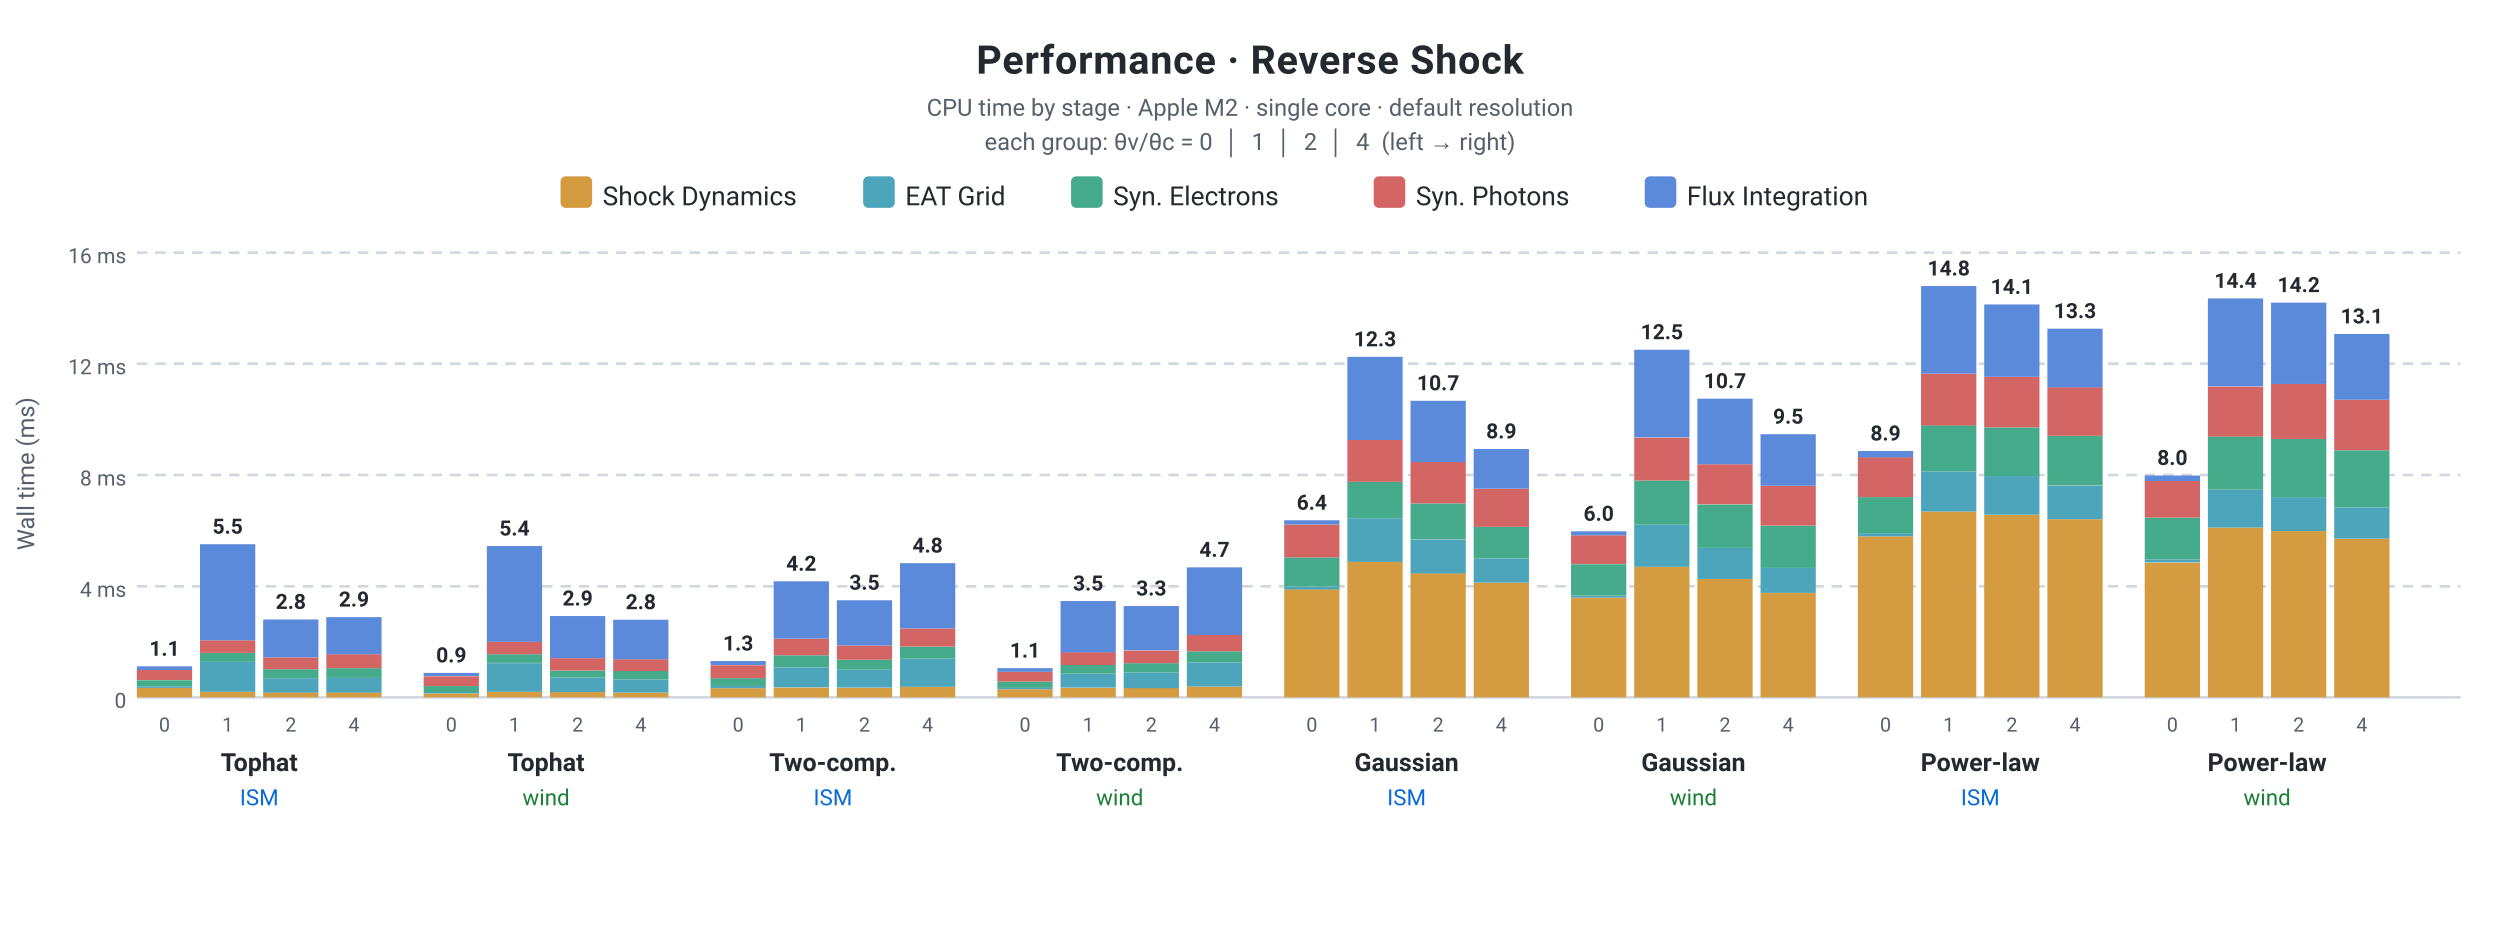
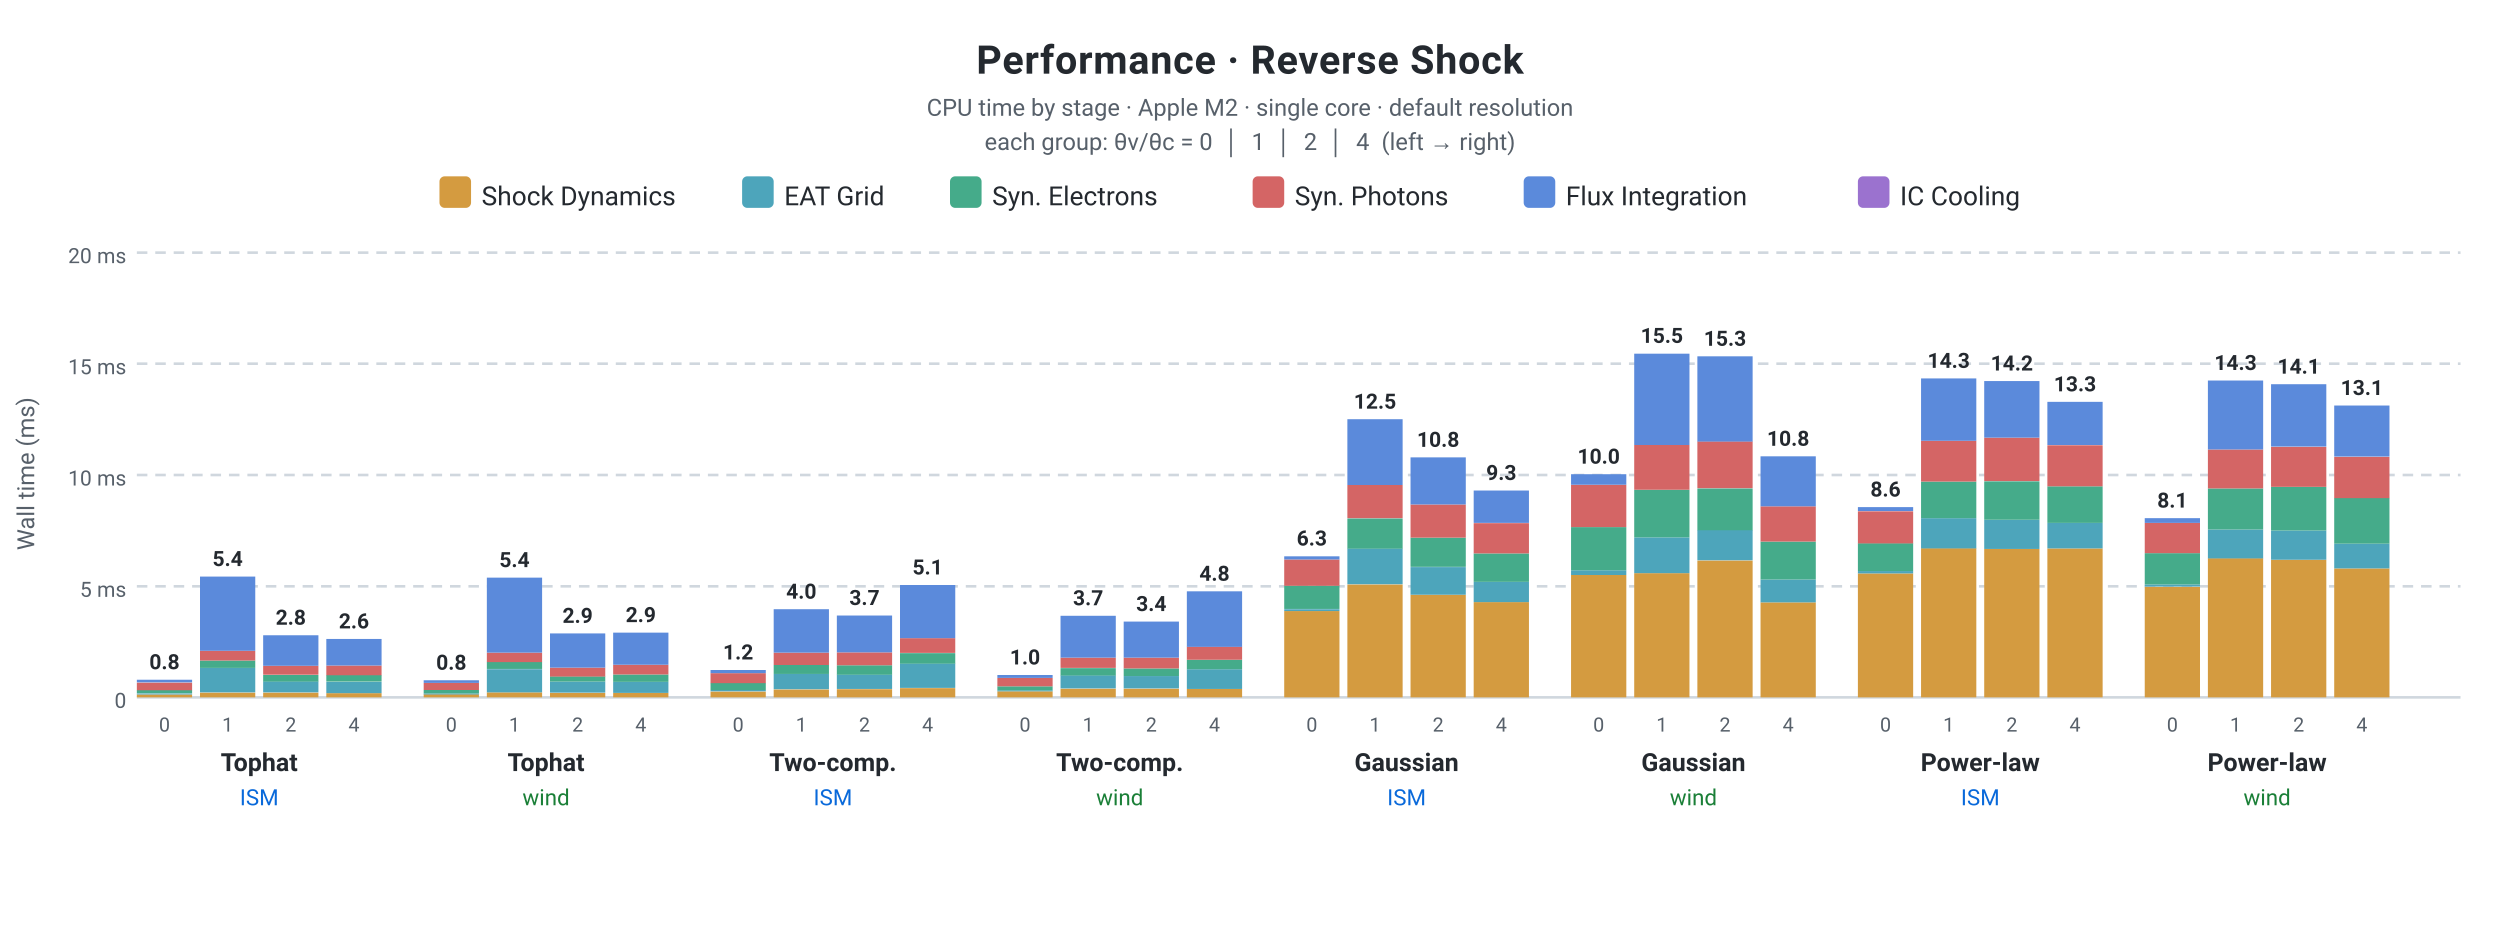
<svg xmlns="http://www.w3.org/2000/svg" viewBox="0 0 950 360" font-family="-apple-system, 'Segoe UI', Roboto, 'Helvetica Neue', Arial, sans-serif">
  <style>
    .cp { fill: #24292F; }
    .cs { fill: #57606A; }
    .cb { fill: #24292F; }
    .mi { fill: #0969DA; }
    .mw { fill: #1A7F37; }
    .gl { stroke: #D0D7DE; fill: none; }
  </style>
  <rect width="950" height="360" fill="transparent" rx="12" />
  <text x="475" y="28" text-anchor="middle" font-size="15" font-weight="700" class="cp" letter-spacing="0.3">Performance · Reverse Shock</text>
  <text x="475" y="44" text-anchor="middle" font-size="9" class="cs">CPU time by stage · Apple M2 · single core · default resolution</text>
  <text x="475" y="57" text-anchor="middle" font-size="9" class="cs">each group: θv/θc = 0 │ 1 │ 2 │ 4 (left → right)</text>
-   <rect x="213" y="67" width="12" height="12" rx="2" fill="#D49B40" />
-   <text x="229" y="78" font-size="10" class="cb">Shock Dynamics</text>
-   <rect x="328" y="67" width="12" height="12" rx="2" fill="#4DA5BB" />
-   <text x="344" y="78" font-size="10" class="cb">EAT Grid</text>
-   <rect x="407" y="67" width="12" height="12" rx="2" fill="#45AB8A" />
-   <text x="423" y="78" font-size="10" class="cb">Syn. Electrons</text>
-   <rect x="522" y="67" width="12" height="12" rx="2" fill="#D46565" />
-   <text x="538" y="78" font-size="10" class="cb">Syn. Photons</text>
-   <rect x="625" y="67" width="12" height="12" rx="2" fill="#5B8ADB" />
-   <text x="641" y="78" font-size="10" class="cb">Flux Integration</text>
+   <rect x="167" y="67" width="12" height="12" rx="2" fill="#D49B40" />
+   <text x="183" y="78" font-size="10" class="cb">Shock Dynamics</text>
+   <rect x="282" y="67" width="12" height="12" rx="2" fill="#4DA5BB" />
+   <text x="298" y="78" font-size="10" class="cb">EAT Grid</text>
+   <rect x="361" y="67" width="12" height="12" rx="2" fill="#45AB8A" />
+   <text x="377" y="78" font-size="10" class="cb">Syn. Electrons</text>
+   <rect x="476" y="67" width="12" height="12" rx="2" fill="#D46565" />
+   <text x="492" y="78" font-size="10" class="cb">Syn. Photons</text>
+   <rect x="579" y="67" width="12" height="12" rx="2" fill="#5B8ADB" />
+   <text x="595" y="78" font-size="10" class="cb">Flux Integration</text>
+   <rect x="706" y="67" width="12" height="12" rx="2" fill="#9B72CF" />
+   <text x="722" y="78" font-size="10" class="cb">IC Cooling</text>
  <line x1="52" y1="265" x2="935" y2="265" class="gl" stroke-width="1" />
  <line x1="52" y1="222.8" x2="935" y2="222.8" class="gl" stroke-width="1" stroke-dasharray="4,3" />
-   <text x="48" y="226.8" text-anchor="end" font-size="8" class="cs">4 ms</text>
+   <text x="48" y="226.8" text-anchor="end" font-size="8" class="cs">5 ms</text>
  <line x1="52" y1="180.5" x2="935" y2="180.5" class="gl" stroke-width="1" stroke-dasharray="4,3" />
-   <text x="48" y="184.5" text-anchor="end" font-size="8" class="cs">8 ms</text>
+   <text x="48" y="184.5" text-anchor="end" font-size="8" class="cs">10 ms</text>
  <line x1="52" y1="138.2" x2="935" y2="138.2" class="gl" stroke-width="1" stroke-dasharray="4,3" />
-   <text x="48" y="142.2" text-anchor="end" font-size="8" class="cs">12 ms</text>
+   <text x="48" y="142.2" text-anchor="end" font-size="8" class="cs">15 ms</text>
  <line x1="52" y1="96.0" x2="935" y2="96.0" class="gl" stroke-width="1" stroke-dasharray="4,3" />
-   <text x="48" y="100.0" text-anchor="end" font-size="8" class="cs">16 ms</text>
+   <text x="48" y="100.0" text-anchor="end" font-size="8" class="cs">20 ms</text>
  <text x="48" y="269" text-anchor="end" font-size="8" class="cs">0</text>
-   <rect x="52.0" y="261.4" width="21" height="3.6" fill="#D49B40" />
-   <rect x="52.0" y="260.8" width="21" height="0.6" fill="#4DA5BB" />
-   <rect x="52.0" y="258.5" width="21" height="2.3" fill="#45AB8A" />
-   <rect x="52.0" y="254.6" width="21" height="3.8" fill="#D46565" />
-   <rect x="52.0" y="253.2" width="21" height="1.4" fill="#5B8ADB" />
-   <text x="62.5" y="249.2" text-anchor="middle" font-size="8" font-weight="600" class="cb">1.1</text>
-   <rect x="76.0" y="262.9" width="21" height="2.1" fill="#D49B40" />
-   <rect x="76.0" y="251.5" width="21" height="11.4" fill="#4DA5BB" />
-   <rect x="76.0" y="248.1" width="21" height="3.4" fill="#45AB8A" />
-   <rect x="76.0" y="243.3" width="21" height="4.8" fill="#D46565" />
-   <rect x="76.0" y="206.8" width="21" height="36.5" fill="#5B8ADB" />
-   <text x="86.5" y="202.8" text-anchor="middle" font-size="8" font-weight="600" class="cb">5.5</text>
-   <rect x="100.0" y="263.1" width="21" height="1.9" fill="#D49B40" />
-   <rect x="100.0" y="257.7" width="21" height="5.5" fill="#4DA5BB" />
-   <rect x="100.0" y="254.3" width="21" height="3.4" fill="#45AB8A" />
-   <rect x="100.0" y="249.8" width="21" height="4.5" fill="#D46565" />
-   <rect x="100.0" y="235.4" width="21" height="14.4" fill="#5B8ADB" />
-   <text x="110.5" y="231.4" text-anchor="middle" font-size="8" font-weight="600" class="cb">2.8</text>
-   <rect x="124.0" y="263.1" width="21" height="1.9" fill="#D49B40" />
-   <rect x="124.0" y="257.6" width="21" height="5.6" fill="#4DA5BB" />
-   <rect x="124.0" y="253.9" width="21" height="3.7" fill="#45AB8A" />
-   <rect x="124.0" y="248.6" width="21" height="5.3" fill="#D46565" />
-   <rect x="124.0" y="234.5" width="21" height="14.1" fill="#5B8ADB" />
-   <text x="134.5" y="230.5" text-anchor="middle" font-size="8" font-weight="600" class="cb">2.9</text>
-   <rect x="161.0" y="263.5" width="21" height="1.5" fill="#D49B40" />
-   <rect x="161.0" y="262.9" width="21" height="0.6" fill="#4DA5BB" />
-   <rect x="161.0" y="260.7" width="21" height="2.3" fill="#45AB8A" />
-   <rect x="161.0" y="257.0" width="21" height="3.7" fill="#D46565" />
-   <rect x="161.0" y="255.7" width="21" height="1.2" fill="#5B8ADB" />
-   <text x="171.5" y="251.7" text-anchor="middle" font-size="8" font-weight="600" class="cb">0.9</text>
-   <rect x="185.0" y="262.9" width="21" height="2.1" fill="#D49B40" />
-   <rect x="185.0" y="252.0" width="21" height="10.9" fill="#4DA5BB" />
-   <rect x="185.0" y="248.6" width="21" height="3.3" fill="#45AB8A" />
-   <rect x="185.0" y="243.8" width="21" height="4.8" fill="#D46565" />
-   <rect x="185.0" y="207.5" width="21" height="36.4" fill="#5B8ADB" />
-   <text x="195.5" y="203.5" text-anchor="middle" font-size="8" font-weight="600" class="cb">5.4</text>
-   <rect x="209.0" y="263.0" width="21" height="2.0" fill="#D49B40" />
-   <rect x="209.0" y="257.5" width="21" height="5.5" fill="#4DA5BB" />
-   <rect x="209.0" y="254.8" width="21" height="2.7" fill="#45AB8A" />
-   <rect x="209.0" y="250.1" width="21" height="4.7" fill="#D46565" />
-   <rect x="209.0" y="234.1" width="21" height="16.0" fill="#5B8ADB" />
-   <text x="219.5" y="230.1" text-anchor="middle" font-size="8" font-weight="600" class="cb">2.9</text>
-   <rect x="233.0" y="263.2" width="21" height="1.8" fill="#D49B40" />
-   <rect x="233.0" y="258.2" width="21" height="5.0" fill="#4DA5BB" />
-   <rect x="233.0" y="254.9" width="21" height="3.3" fill="#45AB8A" />
-   <rect x="233.0" y="250.5" width="21" height="4.5" fill="#D46565" />
-   <rect x="233.0" y="235.5" width="21" height="15.0" fill="#5B8ADB" />
-   <text x="243.5" y="231.5" text-anchor="middle" font-size="8" font-weight="600" class="cb">2.8</text>
-   <rect x="270.0" y="261.5" width="21" height="3.5" fill="#D49B40" />
-   <rect x="270.0" y="260.7" width="21" height="0.8" fill="#4DA5BB" />
-   <rect x="270.0" y="257.7" width="21" height="3.0" fill="#45AB8A" />
-   <rect x="270.0" y="252.8" width="21" height="4.9" fill="#D46565" />
-   <rect x="270.0" y="251.2" width="21" height="1.5" fill="#5B8ADB" />
-   <text x="280.5" y="247.2" text-anchor="middle" font-size="8" font-weight="600" class="cb">1.3</text>
-   <rect x="294.0" y="261.3" width="21" height="3.7" fill="#D49B40" />
-   <rect x="294.0" y="253.6" width="21" height="7.6" fill="#4DA5BB" />
-   <rect x="294.0" y="249.0" width="21" height="4.6" fill="#45AB8A" />
-   <rect x="294.0" y="242.7" width="21" height="6.3" fill="#D46565" />
-   <rect x="294.0" y="220.9" width="21" height="21.8" fill="#5B8ADB" />
-   <text x="304.5" y="216.9" text-anchor="middle" font-size="8" font-weight="600" class="cb">4.2</text>
-   <rect x="318.0" y="261.4" width="21" height="3.6" fill="#D49B40" />
-   <rect x="318.0" y="254.5" width="21" height="6.8" fill="#4DA5BB" />
-   <rect x="318.0" y="250.7" width="21" height="3.8" fill="#45AB8A" />
-   <rect x="318.0" y="245.3" width="21" height="5.4" fill="#D46565" />
-   <rect x="318.0" y="228.1" width="21" height="17.2" fill="#5B8ADB" />
-   <text x="328.5" y="224.1" text-anchor="middle" font-size="8" font-weight="600" class="cb">3.5</text>
-   <rect x="342.0" y="261.0" width="21" height="4.0" fill="#D49B40" />
-   <rect x="342.0" y="250.3" width="21" height="10.7" fill="#4DA5BB" />
-   <rect x="342.0" y="245.7" width="21" height="4.6" fill="#45AB8A" />
-   <rect x="342.0" y="238.8" width="21" height="6.9" fill="#D46565" />
-   <rect x="342.0" y="214.0" width="21" height="24.8" fill="#5B8ADB" />
-   <text x="352.5" y="210.0" text-anchor="middle" font-size="8" font-weight="600" class="cb">4.8</text>
-   <rect x="379.0" y="261.9" width="21" height="3.1" fill="#D49B40" />
-   <rect x="379.0" y="261.4" width="21" height="0.5" fill="#4DA5BB" />
-   <rect x="379.0" y="259.0" width="21" height="2.4" fill="#45AB8A" />
-   <rect x="379.0" y="255.3" width="21" height="3.7" fill="#D46565" />
-   <rect x="379.0" y="253.9" width="21" height="1.4" fill="#5B8ADB" />
-   <text x="389.5" y="249.9" text-anchor="middle" font-size="8" font-weight="600" class="cb">1.1</text>
-   <rect x="403.0" y="261.4" width="21" height="3.6" fill="#D49B40" />
-   <rect x="403.0" y="256.0" width="21" height="5.3" fill="#4DA5BB" />
-   <rect x="403.0" y="252.7" width="21" height="3.3" fill="#45AB8A" />
-   <rect x="403.0" y="247.8" width="21" height="4.9" fill="#D46565" />
-   <rect x="403.0" y="228.4" width="21" height="19.5" fill="#5B8ADB" />
-   <text x="413.5" y="224.4" text-anchor="middle" font-size="8" font-weight="600" class="cb">3.5</text>
-   <rect x="427.0" y="261.4" width="21" height="3.6" fill="#D49B40" />
-   <rect x="427.0" y="255.5" width="21" height="6.0" fill="#4DA5BB" />
-   <rect x="427.0" y="252.0" width="21" height="3.5" fill="#45AB8A" />
-   <rect x="427.0" y="247.2" width="21" height="4.8" fill="#D46565" />
-   <rect x="427.0" y="230.3" width="21" height="16.8" fill="#5B8ADB" />
-   <text x="437.5" y="226.3" text-anchor="middle" font-size="8" font-weight="600" class="cb">3.3</text>
-   <rect x="451.0" y="260.9" width="21" height="4.1" fill="#D49B40" />
-   <rect x="451.0" y="251.7" width="21" height="9.2" fill="#4DA5BB" />
-   <rect x="451.0" y="247.5" width="21" height="4.2" fill="#45AB8A" />
-   <rect x="451.0" y="241.3" width="21" height="6.2" fill="#D46565" />
-   <rect x="451.0" y="215.6" width="21" height="25.7" fill="#5B8ADB" />
-   <text x="461.5" y="211.6" text-anchor="middle" font-size="8" font-weight="600" class="cb">4.7</text>
-   <rect x="488.0" y="223.9" width="21" height="41.1" fill="#D49B40" />
-   <rect x="488.0" y="222.9" width="21" height="1.1" fill="#4DA5BB" />
-   <rect x="488.0" y="211.8" width="21" height="11.1" fill="#45AB8A" />
-   <rect x="488.0" y="199.3" width="21" height="12.5" fill="#D46565" />
-   <rect x="488.0" y="197.7" width="21" height="1.6" fill="#5B8ADB" />
-   <text x="498.5" y="193.7" text-anchor="middle" font-size="8" font-weight="600" class="cb">6.4</text>
-   <rect x="512.0" y="213.4" width="21" height="51.6" fill="#D49B40" />
-   <rect x="512.0" y="196.9" width="21" height="16.6" fill="#4DA5BB" />
-   <rect x="512.0" y="183.1" width="21" height="13.8" fill="#45AB8A" />
-   <rect x="512.0" y="167.2" width="21" height="15.9" fill="#D46565" />
-   <rect x="512.0" y="135.6" width="21" height="31.6" fill="#5B8ADB" />
-   <text x="522.5" y="131.6" text-anchor="middle" font-size="8" font-weight="600" class="cb">12.3</text>
-   <rect x="536.0" y="217.8" width="21" height="47.2" fill="#D49B40" />
-   <rect x="536.0" y="205.0" width="21" height="12.9" fill="#4DA5BB" />
-   <rect x="536.0" y="191.3" width="21" height="13.6" fill="#45AB8A" />
-   <rect x="536.0" y="175.5" width="21" height="15.8" fill="#D46565" />
-   <rect x="536.0" y="152.3" width="21" height="23.3" fill="#5B8ADB" />
-   <text x="546.5" y="148.3" text-anchor="middle" font-size="8" font-weight="600" class="cb">10.7</text>
-   <rect x="560.0" y="221.4" width="21" height="43.6" fill="#D49B40" />
-   <rect x="560.0" y="212.2" width="21" height="9.2" fill="#4DA5BB" />
-   <rect x="560.0" y="200.2" width="21" height="12.0" fill="#45AB8A" />
-   <rect x="560.0" y="185.7" width="21" height="14.5" fill="#D46565" />
-   <rect x="560.0" y="170.6" width="21" height="15.1" fill="#5B8ADB" />
-   <text x="570.5" y="166.6" text-anchor="middle" font-size="8" font-weight="600" class="cb">8.9</text>
-   <rect x="597.0" y="227.1" width="21" height="37.9" fill="#D49B40" />
-   <rect x="597.0" y="226.3" width="21" height="0.8" fill="#4DA5BB" />
-   <rect x="597.0" y="214.4" width="21" height="11.9" fill="#45AB8A" />
-   <rect x="597.0" y="203.4" width="21" height="10.9" fill="#D46565" />
-   <rect x="597.0" y="201.9" width="21" height="1.5" fill="#5B8ADB" />
-   <text x="607.5" y="197.9" text-anchor="middle" font-size="8" font-weight="600" class="cb">6.0</text>
-   <rect x="621.0" y="215.4" width="21" height="49.6" fill="#D49B40" />
-   <rect x="621.0" y="199.4" width="21" height="16.0" fill="#4DA5BB" />
-   <rect x="621.0" y="182.6" width="21" height="16.8" fill="#45AB8A" />
-   <rect x="621.0" y="166.3" width="21" height="16.3" fill="#D46565" />
-   <rect x="621.0" y="132.9" width="21" height="33.3" fill="#5B8ADB" />
-   <text x="631.5" y="128.9" text-anchor="middle" font-size="8" font-weight="600" class="cb">12.5</text>
-   <rect x="645.0" y="220.0" width="21" height="45.0" fill="#D49B40" />
-   <rect x="645.0" y="208.2" width="21" height="11.8" fill="#4DA5BB" />
-   <rect x="645.0" y="191.7" width="21" height="16.5" fill="#45AB8A" />
-   <rect x="645.0" y="176.4" width="21" height="15.2" fill="#D46565" />
-   <rect x="645.0" y="151.5" width="21" height="24.9" fill="#5B8ADB" />
-   <text x="655.5" y="147.5" text-anchor="middle" font-size="8" font-weight="600" class="cb">10.7</text>
-   <rect x="669.0" y="225.3" width="21" height="39.7" fill="#D49B40" />
-   <rect x="669.0" y="215.7" width="21" height="9.6" fill="#4DA5BB" />
-   <rect x="669.0" y="199.7" width="21" height="16.1" fill="#45AB8A" />
-   <rect x="669.0" y="184.6" width="21" height="15.1" fill="#D46565" />
-   <rect x="669.0" y="165.0" width="21" height="19.6" fill="#5B8ADB" />
-   <text x="679.5" y="161.0" text-anchor="middle" font-size="8" font-weight="600" class="cb">9.5</text>
-   <rect x="706.0" y="203.8" width="21" height="61.2" fill="#D49B40" />
-   <rect x="706.0" y="202.6" width="21" height="1.2" fill="#4DA5BB" />
-   <rect x="706.0" y="188.9" width="21" height="13.7" fill="#45AB8A" />
-   <rect x="706.0" y="173.7" width="21" height="15.2" fill="#D46565" />
-   <rect x="706.0" y="171.4" width="21" height="2.4" fill="#5B8ADB" />
-   <text x="716.5" y="167.4" text-anchor="middle" font-size="8" font-weight="600" class="cb">8.9</text>
-   <rect x="730.0" y="194.4" width="21" height="70.6" fill="#D49B40" />
-   <rect x="730.0" y="179.2" width="21" height="15.2" fill="#4DA5BB" />
-   <rect x="730.0" y="161.6" width="21" height="17.6" fill="#45AB8A" />
-   <rect x="730.0" y="142.0" width="21" height="19.7" fill="#D46565" />
-   <rect x="730.0" y="108.7" width="21" height="33.3" fill="#5B8ADB" />
-   <text x="740.5" y="104.7" text-anchor="middle" font-size="8" font-weight="600" class="cb">14.8</text>
-   <rect x="754.0" y="195.6" width="21" height="69.4" fill="#D49B40" />
-   <rect x="754.0" y="180.9" width="21" height="14.7" fill="#4DA5BB" />
-   <rect x="754.0" y="162.4" width="21" height="18.5" fill="#45AB8A" />
-   <rect x="754.0" y="143.2" width="21" height="19.2" fill="#D46565" />
-   <rect x="754.0" y="115.7" width="21" height="27.5" fill="#5B8ADB" />
-   <text x="764.5" y="111.7" text-anchor="middle" font-size="8" font-weight="600" class="cb">14.1</text>
-   <rect x="778.0" y="197.3" width="21" height="67.7" fill="#D49B40" />
-   <rect x="778.0" y="184.6" width="21" height="12.7" fill="#4DA5BB" />
-   <rect x="778.0" y="165.6" width="21" height="18.9" fill="#45AB8A" />
-   <rect x="778.0" y="147.1" width="21" height="18.5" fill="#D46565" />
-   <rect x="778.0" y="124.9" width="21" height="22.3" fill="#5B8ADB" />
-   <text x="788.5" y="120.9" text-anchor="middle" font-size="8" font-weight="600" class="cb">13.3</text>
-   <rect x="815.0" y="213.8" width="21" height="51.2" fill="#D49B40" />
-   <rect x="815.0" y="212.6" width="21" height="1.1" fill="#4DA5BB" />
-   <rect x="815.0" y="196.7" width="21" height="15.9" fill="#45AB8A" />
-   <rect x="815.0" y="182.7" width="21" height="14.0" fill="#D46565" />
-   <rect x="815.0" y="180.7" width="21" height="2.1" fill="#5B8ADB" />
-   <text x="825.5" y="176.7" text-anchor="middle" font-size="8" font-weight="600" class="cb">8.0</text>
-   <rect x="839.0" y="200.5" width="21" height="64.5" fill="#D49B40" />
-   <rect x="839.0" y="186.1" width="21" height="14.4" fill="#4DA5BB" />
-   <rect x="839.0" y="165.8" width="21" height="20.3" fill="#45AB8A" />
-   <rect x="839.0" y="146.9" width="21" height="19.0" fill="#D46565" />
-   <rect x="839.0" y="113.4" width="21" height="33.4" fill="#5B8ADB" />
-   <text x="849.5" y="109.4" text-anchor="middle" font-size="8" font-weight="600" class="cb">14.4</text>
-   <rect x="863.0" y="201.8" width="21" height="63.2" fill="#D49B40" />
-   <rect x="863.0" y="188.9" width="21" height="12.9" fill="#4DA5BB" />
-   <rect x="863.0" y="166.8" width="21" height="22.1" fill="#45AB8A" />
-   <rect x="863.0" y="145.9" width="21" height="20.9" fill="#D46565" />
-   <rect x="863.0" y="115.0" width="21" height="30.9" fill="#5B8ADB" />
-   <text x="873.5" y="111.0" text-anchor="middle" font-size="8" font-weight="600" class="cb">14.2</text>
-   <rect x="887.0" y="204.7" width="21" height="60.3" fill="#D49B40" />
-   <rect x="887.0" y="192.8" width="21" height="11.9" fill="#4DA5BB" />
-   <rect x="887.0" y="171.1" width="21" height="21.7" fill="#45AB8A" />
-   <rect x="887.0" y="151.9" width="21" height="19.2" fill="#D46565" />
-   <rect x="887.0" y="126.9" width="21" height="25.0" fill="#5B8ADB" />
-   <text x="897.5" y="122.9" text-anchor="middle" font-size="8" font-weight="600" class="cb">13.1</text>
+   <rect x="52.0" y="263.9" width="21" height="1.1" fill="#D49B40" />
+   <rect x="52.0" y="263.5" width="21" height="0.4" fill="#4DA5BB" />
+   <rect x="52.0" y="262.2" width="21" height="1.2" fill="#45AB8A" />
+   <rect x="52.0" y="259.4" width="21" height="2.9" fill="#D46565" />
+   <rect x="52.0" y="258.3" width="21" height="1.0" fill="#5B8ADB" />
+   <rect x="52.0" y="258.3" width="21" height="0.0" fill="#9B72CF" />
+   <text x="62.5" y="254.3" text-anchor="middle" font-size="8" font-weight="600" class="cb">0.8</text>
+   <rect x="76.0" y="263.2" width="21" height="1.8" fill="#D49B40" />
+   <rect x="76.0" y="253.8" width="21" height="9.3" fill="#4DA5BB" />
+   <rect x="76.0" y="251.0" width="21" height="2.8" fill="#45AB8A" />
+   <rect x="76.0" y="247.3" width="21" height="3.7" fill="#D46565" />
+   <rect x="76.0" y="219.1" width="21" height="28.2" fill="#5B8ADB" />
+   <rect x="76.0" y="219.1" width="21" height="0.0" fill="#9B72CF" />
+   <text x="86.5" y="215.1" text-anchor="middle" font-size="8" font-weight="600" class="cb">5.4</text>
+   <rect x="100.0" y="263.2" width="21" height="1.8" fill="#D49B40" />
+   <rect x="100.0" y="258.9" width="21" height="4.2" fill="#4DA5BB" />
+   <rect x="100.0" y="256.5" width="21" height="2.5" fill="#45AB8A" />
+   <rect x="100.0" y="253.0" width="21" height="3.4" fill="#D46565" />
+   <rect x="100.0" y="241.4" width="21" height="11.6" fill="#5B8ADB" />
+   <rect x="100.0" y="241.4" width="21" height="0.0" fill="#9B72CF" />
+   <text x="110.5" y="237.4" text-anchor="middle" font-size="8" font-weight="600" class="cb">2.8</text>
+   <rect x="124.0" y="263.4" width="21" height="1.6" fill="#D49B40" />
+   <rect x="124.0" y="259.1" width="21" height="4.3" fill="#4DA5BB" />
+   <rect x="124.0" y="256.5" width="21" height="2.5" fill="#45AB8A" />
+   <rect x="124.0" y="252.9" width="21" height="3.7" fill="#D46565" />
+   <rect x="124.0" y="242.8" width="21" height="10.1" fill="#5B8ADB" />
+   <rect x="124.0" y="242.8" width="21" height="0.0" fill="#9B72CF" />
+   <text x="134.5" y="238.8" text-anchor="middle" font-size="8" font-weight="600" class="cb">2.6</text>
+   <rect x="161.0" y="263.8" width="21" height="1.2" fill="#D49B40" />
+   <rect x="161.0" y="263.5" width="21" height="0.4" fill="#4DA5BB" />
+   <rect x="161.0" y="262.2" width="21" height="1.3" fill="#45AB8A" />
+   <rect x="161.0" y="259.5" width="21" height="2.7" fill="#D46565" />
+   <rect x="161.0" y="258.5" width="21" height="1.0" fill="#5B8ADB" />
+   <rect x="161.0" y="258.5" width="21" height="0.0" fill="#9B72CF" />
+   <text x="171.5" y="254.5" text-anchor="middle" font-size="8" font-weight="600" class="cb">0.8</text>
+   <rect x="185.0" y="263.1" width="21" height="1.9" fill="#D49B40" />
+   <rect x="185.0" y="254.3" width="21" height="8.8" fill="#4DA5BB" />
+   <rect x="185.0" y="251.5" width="21" height="2.7" fill="#45AB8A" />
+   <rect x="185.0" y="248.0" width="21" height="3.6" fill="#D46565" />
+   <rect x="185.0" y="219.5" width="21" height="28.5" fill="#5B8ADB" />
+   <rect x="185.0" y="219.5" width="21" height="0.0" fill="#9B72CF" />
+   <text x="195.5" y="215.5" text-anchor="middle" font-size="8" font-weight="600" class="cb">5.4</text>
+   <rect x="209.0" y="263.3" width="21" height="1.7" fill="#D49B40" />
+   <rect x="209.0" y="259.0" width="21" height="4.2" fill="#4DA5BB" />
+   <rect x="209.0" y="257.0" width="21" height="2.0" fill="#45AB8A" />
+   <rect x="209.0" y="253.7" width="21" height="3.4" fill="#D46565" />
+   <rect x="209.0" y="240.7" width="21" height="13.0" fill="#5B8ADB" />
+   <rect x="209.0" y="240.7" width="21" height="0.0" fill="#9B72CF" />
+   <text x="219.5" y="236.7" text-anchor="middle" font-size="8" font-weight="600" class="cb">2.9</text>
+   <rect x="233.0" y="263.3" width="21" height="1.7" fill="#D49B40" />
+   <rect x="233.0" y="259.1" width="21" height="4.2" fill="#4DA5BB" />
+   <rect x="233.0" y="256.3" width="21" height="2.8" fill="#45AB8A" />
+   <rect x="233.0" y="252.6" width="21" height="3.7" fill="#D46565" />
+   <rect x="233.0" y="240.4" width="21" height="12.2" fill="#5B8ADB" />
+   <rect x="233.0" y="240.4" width="21" height="0.0" fill="#9B72CF" />
+   <text x="243.5" y="236.4" text-anchor="middle" font-size="8" font-weight="600" class="cb">2.9</text>
+   <rect x="270.0" y="262.8" width="21" height="2.2" fill="#D49B40" />
+   <rect x="270.0" y="262.2" width="21" height="0.5" fill="#4DA5BB" />
+   <rect x="270.0" y="259.5" width="21" height="2.7" fill="#45AB8A" />
+   <rect x="270.0" y="255.8" width="21" height="3.8" fill="#D46565" />
+   <rect x="270.0" y="254.6" width="21" height="1.2" fill="#5B8ADB" />
+   <rect x="270.0" y="254.6" width="21" height="0.0" fill="#9B72CF" />
+   <text x="280.5" y="250.6" text-anchor="middle" font-size="8" font-weight="600" class="cb">1.2</text>
+   <rect x="294.0" y="262.0" width="21" height="3.0" fill="#D49B40" />
+   <rect x="294.0" y="256.1" width="21" height="5.8" fill="#4DA5BB" />
+   <rect x="294.0" y="252.7" width="21" height="3.4" fill="#45AB8A" />
+   <rect x="294.0" y="248.0" width="21" height="4.7" fill="#D46565" />
+   <rect x="294.0" y="231.5" width="21" height="16.5" fill="#5B8ADB" />
+   <rect x="294.0" y="231.5" width="21" height="0.0" fill="#9B72CF" />
+   <text x="304.5" y="227.5" text-anchor="middle" font-size="8" font-weight="600" class="cb">4.0</text>
+   <rect x="318.0" y="261.9" width="21" height="3.1" fill="#D49B40" />
+   <rect x="318.0" y="256.3" width="21" height="5.5" fill="#4DA5BB" />
+   <rect x="318.0" y="252.8" width="21" height="3.6" fill="#45AB8A" />
+   <rect x="318.0" y="247.9" width="21" height="4.9" fill="#D46565" />
+   <rect x="318.0" y="233.9" width="21" height="14.0" fill="#5B8ADB" />
+   <rect x="318.0" y="233.9" width="21" height="0.0" fill="#9B72CF" />
+   <text x="328.5" y="229.9" text-anchor="middle" font-size="8" font-weight="600" class="cb">3.7</text>
+   <rect x="342.0" y="261.5" width="21" height="3.5" fill="#D49B40" />
+   <rect x="342.0" y="252.1" width="21" height="9.3" fill="#4DA5BB" />
+   <rect x="342.0" y="248.2" width="21" height="4.0" fill="#45AB8A" />
+   <rect x="342.0" y="242.5" width="21" height="5.6" fill="#D46565" />
+   <rect x="342.0" y="222.3" width="21" height="20.2" fill="#5B8ADB" />
+   <rect x="342.0" y="222.3" width="21" height="0.0" fill="#9B72CF" />
+   <text x="352.5" y="218.3" text-anchor="middle" font-size="8" font-weight="600" class="cb">5.1</text>
+   <rect x="379.0" y="262.7" width="21" height="2.3" fill="#D49B40" />
+   <rect x="379.0" y="262.3" width="21" height="0.4" fill="#4DA5BB" />
+   <rect x="379.0" y="260.8" width="21" height="1.5" fill="#45AB8A" />
+   <rect x="379.0" y="257.6" width="21" height="3.2" fill="#D46565" />
+   <rect x="379.0" y="256.5" width="21" height="1.1" fill="#5B8ADB" />
+   <rect x="379.0" y="256.5" width="21" height="0.0" fill="#9B72CF" />
+   <text x="389.5" y="252.5" text-anchor="middle" font-size="8" font-weight="600" class="cb">1.0</text>
+   <rect x="403.0" y="261.7" width="21" height="3.3" fill="#D49B40" />
+   <rect x="403.0" y="256.6" width="21" height="5.0" fill="#4DA5BB" />
+   <rect x="403.0" y="253.9" width="21" height="2.8" fill="#45AB8A" />
+   <rect x="403.0" y="249.9" width="21" height="3.9" fill="#D46565" />
+   <rect x="403.0" y="234.0" width="21" height="15.9" fill="#5B8ADB" />
+   <rect x="403.0" y="234.0" width="21" height="0.0" fill="#9B72CF" />
+   <text x="413.5" y="230.0" text-anchor="middle" font-size="8" font-weight="600" class="cb">3.7</text>
+   <rect x="427.0" y="261.7" width="21" height="3.3" fill="#D49B40" />
+   <rect x="427.0" y="256.9" width="21" height="4.7" fill="#4DA5BB" />
+   <rect x="427.0" y="254.0" width="21" height="2.9" fill="#45AB8A" />
+   <rect x="427.0" y="249.9" width="21" height="4.1" fill="#D46565" />
+   <rect x="427.0" y="236.2" width="21" height="13.7" fill="#5B8ADB" />
+   <rect x="427.0" y="236.2" width="21" height="0.0" fill="#9B72CF" />
+   <text x="437.5" y="232.2" text-anchor="middle" font-size="8" font-weight="600" class="cb">3.4</text>
+   <rect x="451.0" y="261.8" width="21" height="3.2" fill="#D49B40" />
+   <rect x="451.0" y="254.3" width="21" height="7.5" fill="#4DA5BB" />
+   <rect x="451.0" y="250.7" width="21" height="3.6" fill="#45AB8A" />
+   <rect x="451.0" y="245.7" width="21" height="5.0" fill="#D46565" />
+   <rect x="451.0" y="224.7" width="21" height="21.1" fill="#5B8ADB" />
+   <rect x="451.0" y="224.7" width="21" height="0.0" fill="#9B72CF" />
+   <text x="461.5" y="220.7" text-anchor="middle" font-size="8" font-weight="600" class="cb">4.8</text>
+   <rect x="488.0" y="232.2" width="21" height="32.8" fill="#D49B40" />
+   <rect x="488.0" y="231.5" width="21" height="0.7" fill="#4DA5BB" />
+   <rect x="488.0" y="222.5" width="21" height="8.9" fill="#45AB8A" />
+   <rect x="488.0" y="212.6" width="21" height="10.0" fill="#D46565" />
+   <rect x="488.0" y="211.4" width="21" height="1.2" fill="#5B8ADB" />
+   <rect x="488.0" y="211.3" width="21" height="0.0" fill="#9B72CF" />
+   <text x="498.5" y="207.3" text-anchor="middle" font-size="8" font-weight="600" class="cb">6.3</text>
+   <rect x="512.0" y="222.1" width="21" height="42.9" fill="#D49B40" />
+   <rect x="512.0" y="208.4" width="21" height="13.6" fill="#4DA5BB" />
+   <rect x="512.0" y="197.0" width="21" height="11.5" fill="#45AB8A" />
+   <rect x="512.0" y="184.3" width="21" height="12.6" fill="#D46565" />
+   <rect x="512.0" y="159.3" width="21" height="25.0" fill="#5B8ADB" />
+   <rect x="512.0" y="159.3" width="21" height="0.0" fill="#9B72CF" />
+   <text x="522.5" y="155.3" text-anchor="middle" font-size="8" font-weight="600" class="cb">12.5</text>
+   <rect x="536.0" y="226.0" width="21" height="39.0" fill="#D49B40" />
+   <rect x="536.0" y="215.5" width="21" height="10.5" fill="#4DA5BB" />
+   <rect x="536.0" y="204.3" width="21" height="11.1" fill="#45AB8A" />
+   <rect x="536.0" y="191.7" width="21" height="12.6" fill="#D46565" />
+   <rect x="536.0" y="173.8" width="21" height="17.9" fill="#5B8ADB" />
+   <rect x="536.0" y="173.8" width="21" height="0.0" fill="#9B72CF" />
+   <text x="546.5" y="169.8" text-anchor="middle" font-size="8" font-weight="600" class="cb">10.8</text>
+   <rect x="560.0" y="228.8" width="21" height="36.2" fill="#D49B40" />
+   <rect x="560.0" y="221.1" width="21" height="7.7" fill="#4DA5BB" />
+   <rect x="560.0" y="210.3" width="21" height="10.8" fill="#45AB8A" />
+   <rect x="560.0" y="198.8" width="21" height="11.5" fill="#D46565" />
+   <rect x="560.0" y="186.4" width="21" height="12.3" fill="#5B8ADB" />
+   <rect x="560.0" y="186.4" width="21" height="0.0" fill="#9B72CF" />
+   <text x="570.5" y="182.4" text-anchor="middle" font-size="8" font-weight="600" class="cb">9.3</text>
+   <rect x="597.0" y="218.5" width="21" height="46.5" fill="#D49B40" />
+   <rect x="597.0" y="216.7" width="21" height="1.8" fill="#4DA5BB" />
+   <rect x="597.0" y="200.3" width="21" height="16.4" fill="#45AB8A" />
+   <rect x="597.0" y="184.2" width="21" height="16.1" fill="#D46565" />
+   <rect x="597.0" y="180.2" width="21" height="4.0" fill="#5B8ADB" />
+   <rect x="597.0" y="180.2" width="21" height="0.0" fill="#9B72CF" />
+   <text x="607.5" y="176.2" text-anchor="middle" font-size="8" font-weight="600" class="cb">10.0</text>
+   <rect x="621.0" y="217.8" width="21" height="47.2" fill="#D49B40" />
+   <rect x="621.0" y="204.2" width="21" height="13.6" fill="#4DA5BB" />
+   <rect x="621.0" y="186.1" width="21" height="18.1" fill="#45AB8A" />
+   <rect x="621.0" y="169.1" width="21" height="17.0" fill="#D46565" />
+   <rect x="621.0" y="134.4" width="21" height="34.7" fill="#5B8ADB" />
+   <rect x="621.0" y="134.3" width="21" height="0.0" fill="#9B72CF" />
+   <text x="631.5" y="130.3" text-anchor="middle" font-size="8" font-weight="600" class="cb">15.5</text>
+   <rect x="645.0" y="213.0" width="21" height="52.0" fill="#D49B40" />
+   <rect x="645.0" y="201.4" width="21" height="11.5" fill="#4DA5BB" />
+   <rect x="645.0" y="185.6" width="21" height="15.9" fill="#45AB8A" />
+   <rect x="645.0" y="167.7" width="21" height="17.8" fill="#D46565" />
+   <rect x="645.0" y="135.4" width="21" height="32.4" fill="#5B8ADB" />
+   <rect x="645.0" y="135.4" width="21" height="0.0" fill="#9B72CF" />
+   <text x="655.5" y="131.4" text-anchor="middle" font-size="8" font-weight="600" class="cb">15.3</text>
+   <rect x="669.0" y="228.9" width="21" height="36.1" fill="#D49B40" />
+   <rect x="669.0" y="220.2" width="21" height="8.7" fill="#4DA5BB" />
+   <rect x="669.0" y="205.8" width="21" height="14.4" fill="#45AB8A" />
+   <rect x="669.0" y="192.4" width="21" height="13.4" fill="#D46565" />
+   <rect x="669.0" y="173.4" width="21" height="19.0" fill="#5B8ADB" />
+   <rect x="669.0" y="173.4" width="21" height="0.0" fill="#9B72CF" />
+   <text x="679.5" y="169.4" text-anchor="middle" font-size="8" font-weight="600" class="cb">10.8</text>
+   <rect x="706.0" y="217.9" width="21" height="47.1" fill="#D49B40" />
+   <rect x="706.0" y="217.0" width="21" height="0.9" fill="#4DA5BB" />
+   <rect x="706.0" y="206.4" width="21" height="10.6" fill="#45AB8A" />
+   <rect x="706.0" y="194.3" width="21" height="12.2" fill="#D46565" />
+   <rect x="706.0" y="192.7" width="21" height="1.5" fill="#5B8ADB" />
+   <rect x="706.0" y="192.7" width="21" height="0.0" fill="#9B72CF" />
+   <text x="716.5" y="188.7" text-anchor="middle" font-size="8" font-weight="600" class="cb">8.6</text>
+   <rect x="730.0" y="208.3" width="21" height="56.7" fill="#D49B40" />
+   <rect x="730.0" y="196.9" width="21" height="11.5" fill="#4DA5BB" />
+   <rect x="730.0" y="183.0" width="21" height="13.9" fill="#45AB8A" />
+   <rect x="730.0" y="167.5" width="21" height="15.5" fill="#D46565" />
+   <rect x="730.0" y="143.8" width="21" height="23.7" fill="#5B8ADB" />
+   <rect x="730.0" y="143.8" width="21" height="0.0" fill="#9B72CF" />
+   <text x="740.5" y="139.8" text-anchor="middle" font-size="8" font-weight="600" class="cb">14.3</text>
+   <rect x="754.0" y="208.6" width="21" height="56.4" fill="#D49B40" />
+   <rect x="754.0" y="197.5" width="21" height="11.1" fill="#4DA5BB" />
+   <rect x="754.0" y="182.9" width="21" height="14.6" fill="#45AB8A" />
+   <rect x="754.0" y="166.3" width="21" height="16.5" fill="#D46565" />
+   <rect x="754.0" y="144.8" width="21" height="21.5" fill="#5B8ADB" />
+   <rect x="754.0" y="144.8" width="21" height="0.0" fill="#9B72CF" />
+   <text x="764.5" y="140.8" text-anchor="middle" font-size="8" font-weight="600" class="cb">14.2</text>
+   <rect x="778.0" y="208.4" width="21" height="56.6" fill="#D49B40" />
+   <rect x="778.0" y="198.7" width="21" height="9.7" fill="#4DA5BB" />
+   <rect x="778.0" y="184.8" width="21" height="13.9" fill="#45AB8A" />
+   <rect x="778.0" y="169.2" width="21" height="15.6" fill="#D46565" />
+   <rect x="778.0" y="152.7" width="21" height="16.4" fill="#5B8ADB" />
+   <rect x="778.0" y="152.7" width="21" height="0.0" fill="#9B72CF" />
+   <text x="788.5" y="148.7" text-anchor="middle" font-size="8" font-weight="600" class="cb">13.3</text>
+   <rect x="815.0" y="223.0" width="21" height="42.0" fill="#D49B40" />
+   <rect x="815.0" y="222.1" width="21" height="0.8" fill="#4DA5BB" />
+   <rect x="815.0" y="210.2" width="21" height="11.9" fill="#45AB8A" />
+   <rect x="815.0" y="198.7" width="21" height="11.5" fill="#D46565" />
+   <rect x="815.0" y="196.9" width="21" height="1.8" fill="#5B8ADB" />
+   <rect x="815.0" y="196.9" width="21" height="0.0" fill="#9B72CF" />
+   <text x="825.5" y="192.9" text-anchor="middle" font-size="8" font-weight="600" class="cb">8.1</text>
+   <rect x="839.0" y="212.1" width="21" height="52.9" fill="#D49B40" />
+   <rect x="839.0" y="201.2" width="21" height="11.0" fill="#4DA5BB" />
+   <rect x="839.0" y="185.6" width="21" height="15.6" fill="#45AB8A" />
+   <rect x="839.0" y="170.8" width="21" height="14.8" fill="#D46565" />
+   <rect x="839.0" y="144.6" width="21" height="26.2" fill="#5B8ADB" />
+   <rect x="839.0" y="144.6" width="21" height="0.0" fill="#9B72CF" />
+   <text x="849.5" y="140.6" text-anchor="middle" font-size="8" font-weight="600" class="cb">14.3</text>
+   <rect x="863.0" y="212.7" width="21" height="52.3" fill="#D49B40" />
+   <rect x="863.0" y="201.6" width="21" height="11.1" fill="#4DA5BB" />
+   <rect x="863.0" y="185.0" width="21" height="16.6" fill="#45AB8A" />
+   <rect x="863.0" y="169.8" width="21" height="15.2" fill="#D46565" />
+   <rect x="863.0" y="146.0" width="21" height="23.7" fill="#5B8ADB" />
+   <rect x="863.0" y="146.0" width="21" height="0.0" fill="#9B72CF" />
+   <text x="873.5" y="142.0" text-anchor="middle" font-size="8" font-weight="600" class="cb">14.1</text>
+   <rect x="887.0" y="216.0" width="21" height="49.0" fill="#D49B40" />
+   <rect x="887.0" y="206.6" width="21" height="9.4" fill="#4DA5BB" />
+   <rect x="887.0" y="189.2" width="21" height="17.4" fill="#45AB8A" />
+   <rect x="887.0" y="173.6" width="21" height="15.7" fill="#D46565" />
+   <rect x="887.0" y="154.1" width="21" height="19.4" fill="#5B8ADB" />
+   <rect x="887.0" y="154.1" width="21" height="0.0" fill="#9B72CF" />
+   <text x="897.5" y="150.1" text-anchor="middle" font-size="8" font-weight="600" class="cb">13.1</text>
  <text x="62.5" y="278" text-anchor="middle" font-size="7.5" class="cs">0</text>
  <text x="86.5" y="278" text-anchor="middle" font-size="7.5" class="cs">1</text>
  <text x="110.5" y="278" text-anchor="middle" font-size="7.5" class="cs">2</text>
  <text x="134.5" y="278" text-anchor="middle" font-size="7.5" class="cs">4</text>
  <text x="171.5" y="278" text-anchor="middle" font-size="7.5" class="cs">0</text>
  <text x="195.5" y="278" text-anchor="middle" font-size="7.5" class="cs">1</text>
  <text x="219.5" y="278" text-anchor="middle" font-size="7.5" class="cs">2</text>
  <text x="243.5" y="278" text-anchor="middle" font-size="7.5" class="cs">4</text>
  <text x="280.5" y="278" text-anchor="middle" font-size="7.5" class="cs">0</text>
  <text x="304.5" y="278" text-anchor="middle" font-size="7.5" class="cs">1</text>
  <text x="328.5" y="278" text-anchor="middle" font-size="7.5" class="cs">2</text>
  <text x="352.5" y="278" text-anchor="middle" font-size="7.5" class="cs">4</text>
  <text x="389.5" y="278" text-anchor="middle" font-size="7.5" class="cs">0</text>
  <text x="413.5" y="278" text-anchor="middle" font-size="7.5" class="cs">1</text>
  <text x="437.5" y="278" text-anchor="middle" font-size="7.5" class="cs">2</text>
  <text x="461.5" y="278" text-anchor="middle" font-size="7.5" class="cs">4</text>
  <text x="498.5" y="278" text-anchor="middle" font-size="7.5" class="cs">0</text>
  <text x="522.5" y="278" text-anchor="middle" font-size="7.5" class="cs">1</text>
  <text x="546.5" y="278" text-anchor="middle" font-size="7.5" class="cs">2</text>
  <text x="570.5" y="278" text-anchor="middle" font-size="7.5" class="cs">4</text>
  <text x="607.5" y="278" text-anchor="middle" font-size="7.5" class="cs">0</text>
  <text x="631.5" y="278" text-anchor="middle" font-size="7.5" class="cs">1</text>
  <text x="655.5" y="278" text-anchor="middle" font-size="7.5" class="cs">2</text>
  <text x="679.5" y="278" text-anchor="middle" font-size="7.5" class="cs">4</text>
  <text x="716.5" y="278" text-anchor="middle" font-size="7.5" class="cs">0</text>
  <text x="740.5" y="278" text-anchor="middle" font-size="7.5" class="cs">1</text>
  <text x="764.5" y="278" text-anchor="middle" font-size="7.5" class="cs">2</text>
  <text x="788.5" y="278" text-anchor="middle" font-size="7.5" class="cs">4</text>
  <text x="825.5" y="278" text-anchor="middle" font-size="7.5" class="cs">0</text>
  <text x="849.5" y="278" text-anchor="middle" font-size="7.5" class="cs">1</text>
  <text x="873.5" y="278" text-anchor="middle" font-size="7.5" class="cs">2</text>
  <text x="897.5" y="278" text-anchor="middle" font-size="7.5" class="cs">4</text>
  <text x="98.5" y="293" text-anchor="middle" font-size="9.5" font-weight="700" class="cp">Tophat</text>
  <text x="98.5" y="306" text-anchor="middle" font-size="8.5" class="mi">ISM</text>
  <text x="207.5" y="293" text-anchor="middle" font-size="9.5" font-weight="700" class="cp">Tophat</text>
  <text x="207.5" y="306" text-anchor="middle" font-size="8.5" class="mw">wind</text>
  <text x="316.5" y="293" text-anchor="middle" font-size="9.5" font-weight="700" class="cp">Two-comp.</text>
  <text x="316.5" y="306" text-anchor="middle" font-size="8.5" class="mi">ISM</text>
  <text x="425.5" y="293" text-anchor="middle" font-size="9.5" font-weight="700" class="cp">Two-comp.</text>
  <text x="425.5" y="306" text-anchor="middle" font-size="8.5" class="mw">wind</text>
  <text x="534.5" y="293" text-anchor="middle" font-size="9.5" font-weight="700" class="cp">Gaussian</text>
  <text x="534.5" y="306" text-anchor="middle" font-size="8.5" class="mi">ISM</text>
  <text x="643.5" y="293" text-anchor="middle" font-size="9.5" font-weight="700" class="cp">Gaussian</text>
  <text x="643.5" y="306" text-anchor="middle" font-size="8.5" class="mw">wind</text>
  <text x="752.5" y="293" text-anchor="middle" font-size="9.5" font-weight="700" class="cp">Power-law</text>
  <text x="752.5" y="306" text-anchor="middle" font-size="8.5" class="mi">ISM</text>
  <text x="861.5" y="293" text-anchor="middle" font-size="9.5" font-weight="700" class="cp">Power-law</text>
  <text x="861.5" y="306" text-anchor="middle" font-size="8.5" class="mw">wind</text>
  <text x="13" y="180" text-anchor="middle" font-size="9" class="cs" transform="rotate(-90, 13, 180)">Wall time (ms)</text>
</svg>
